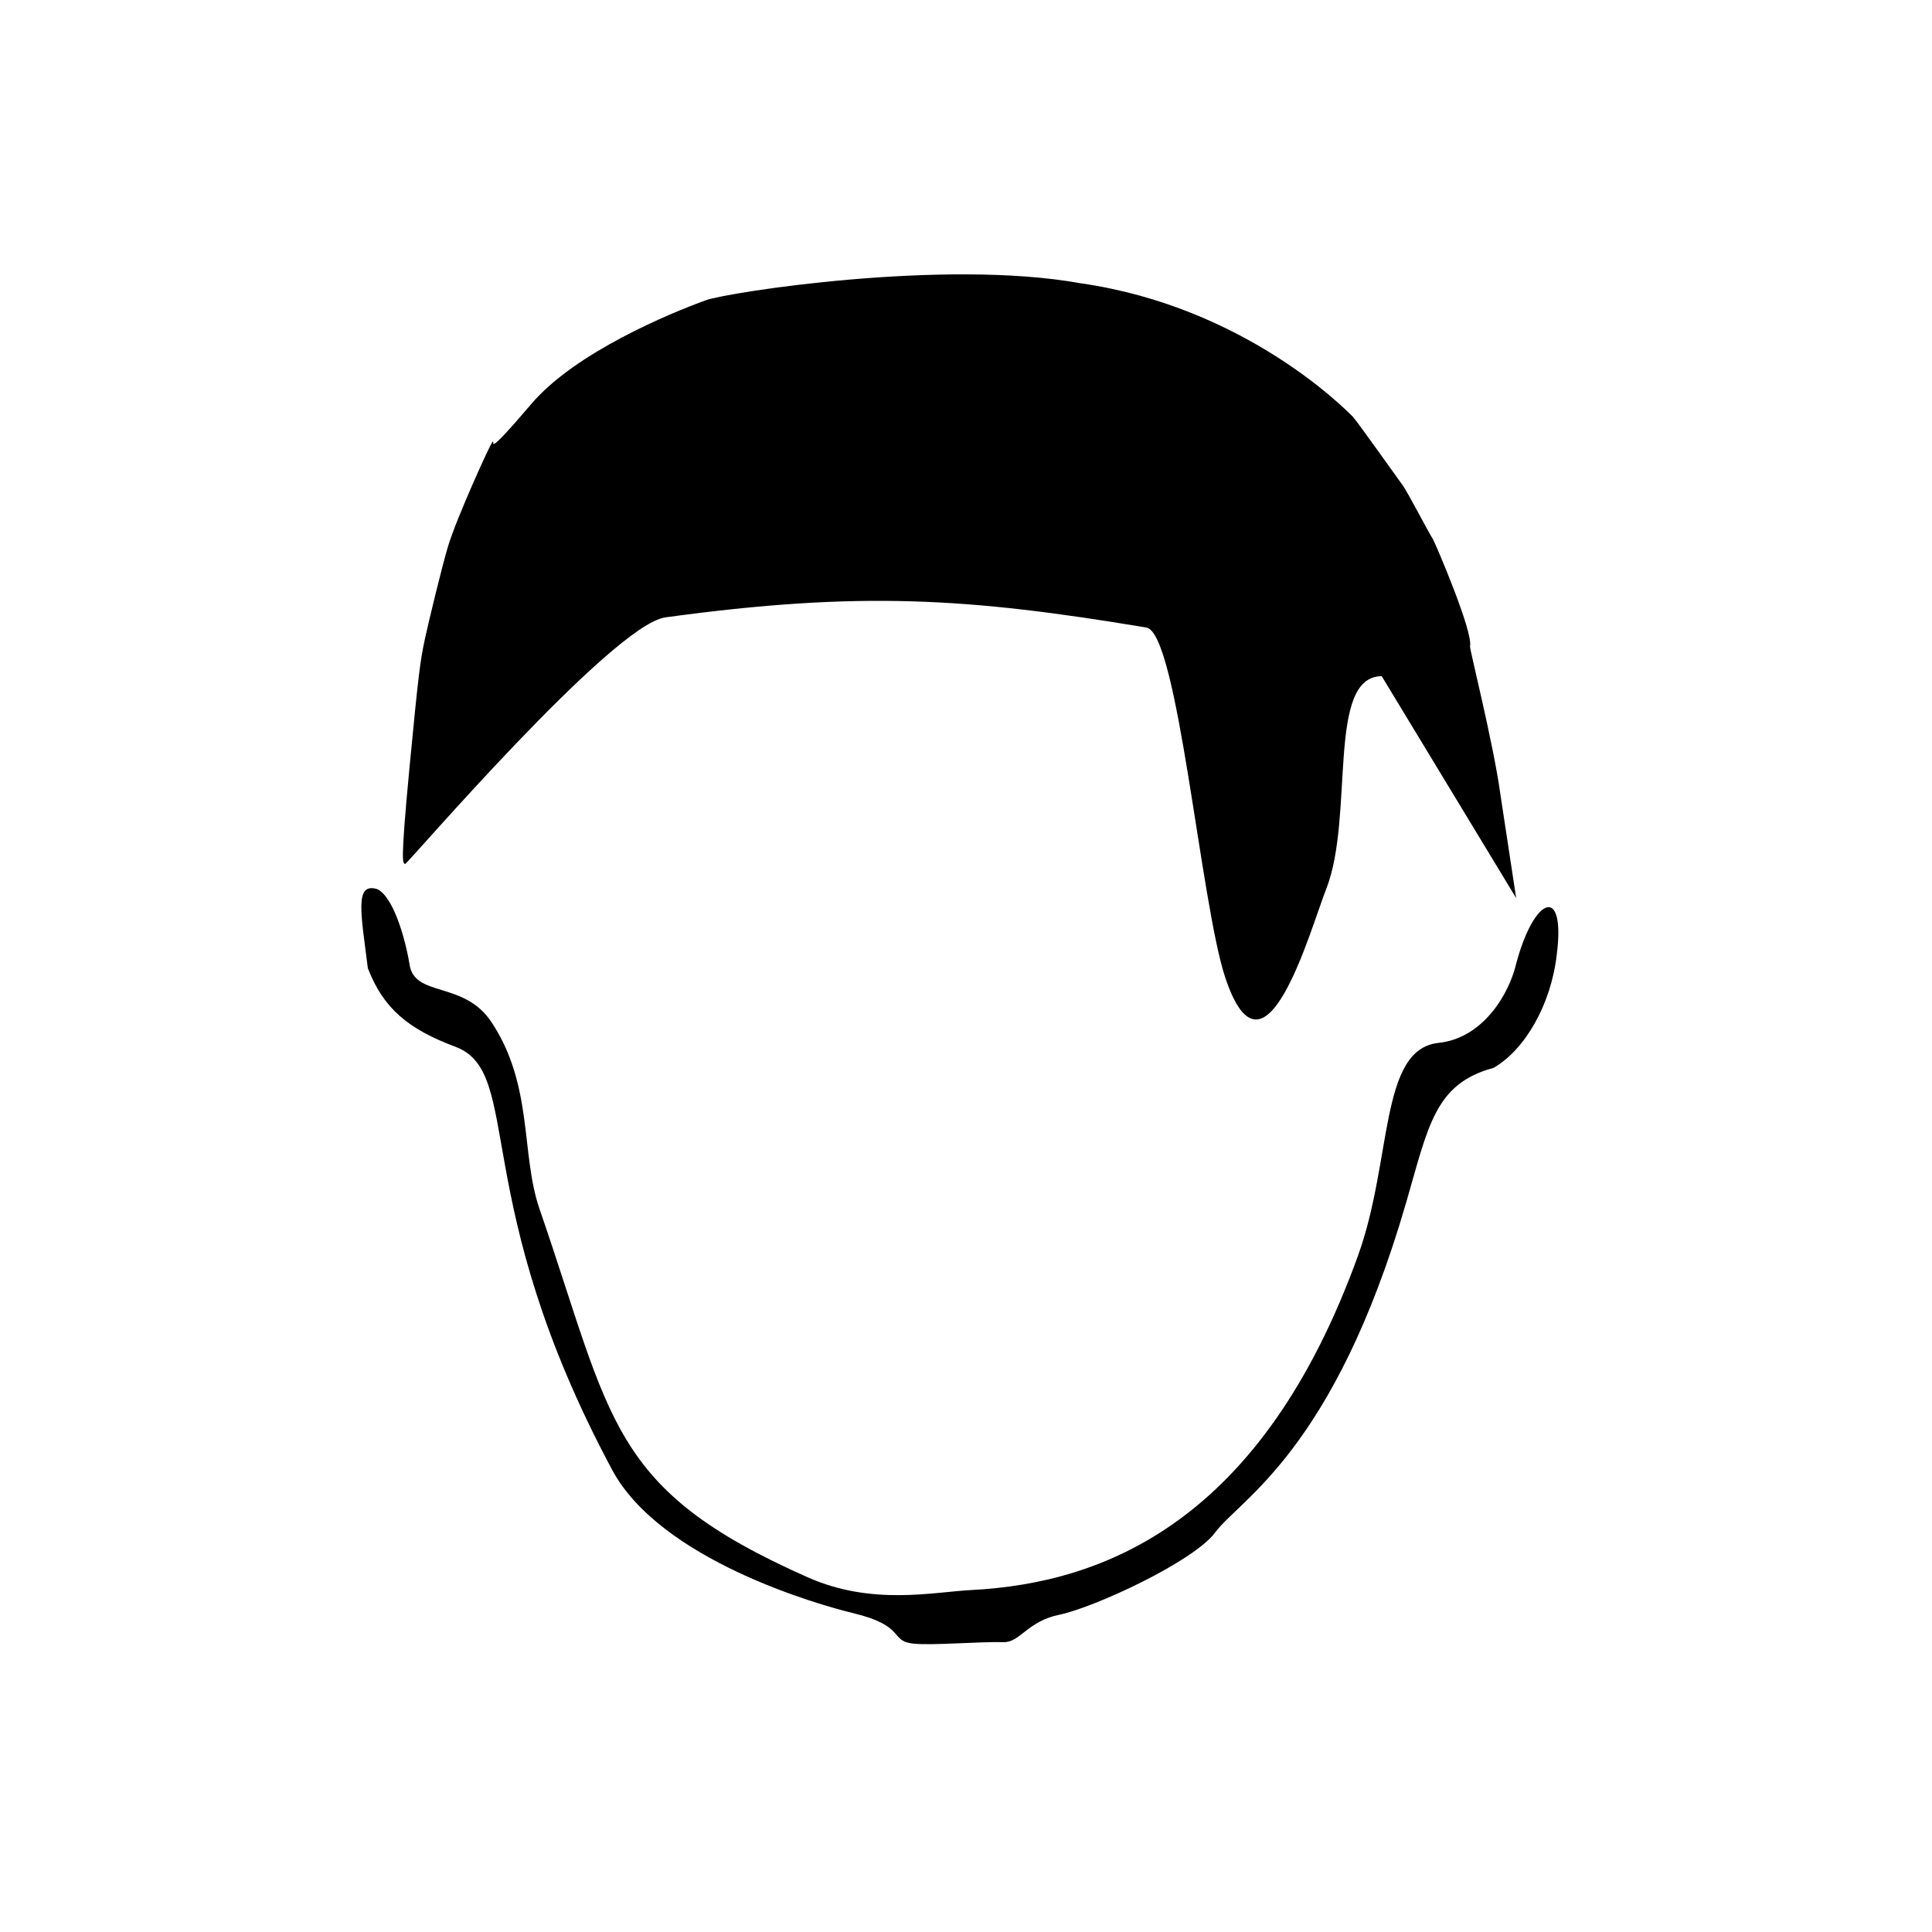
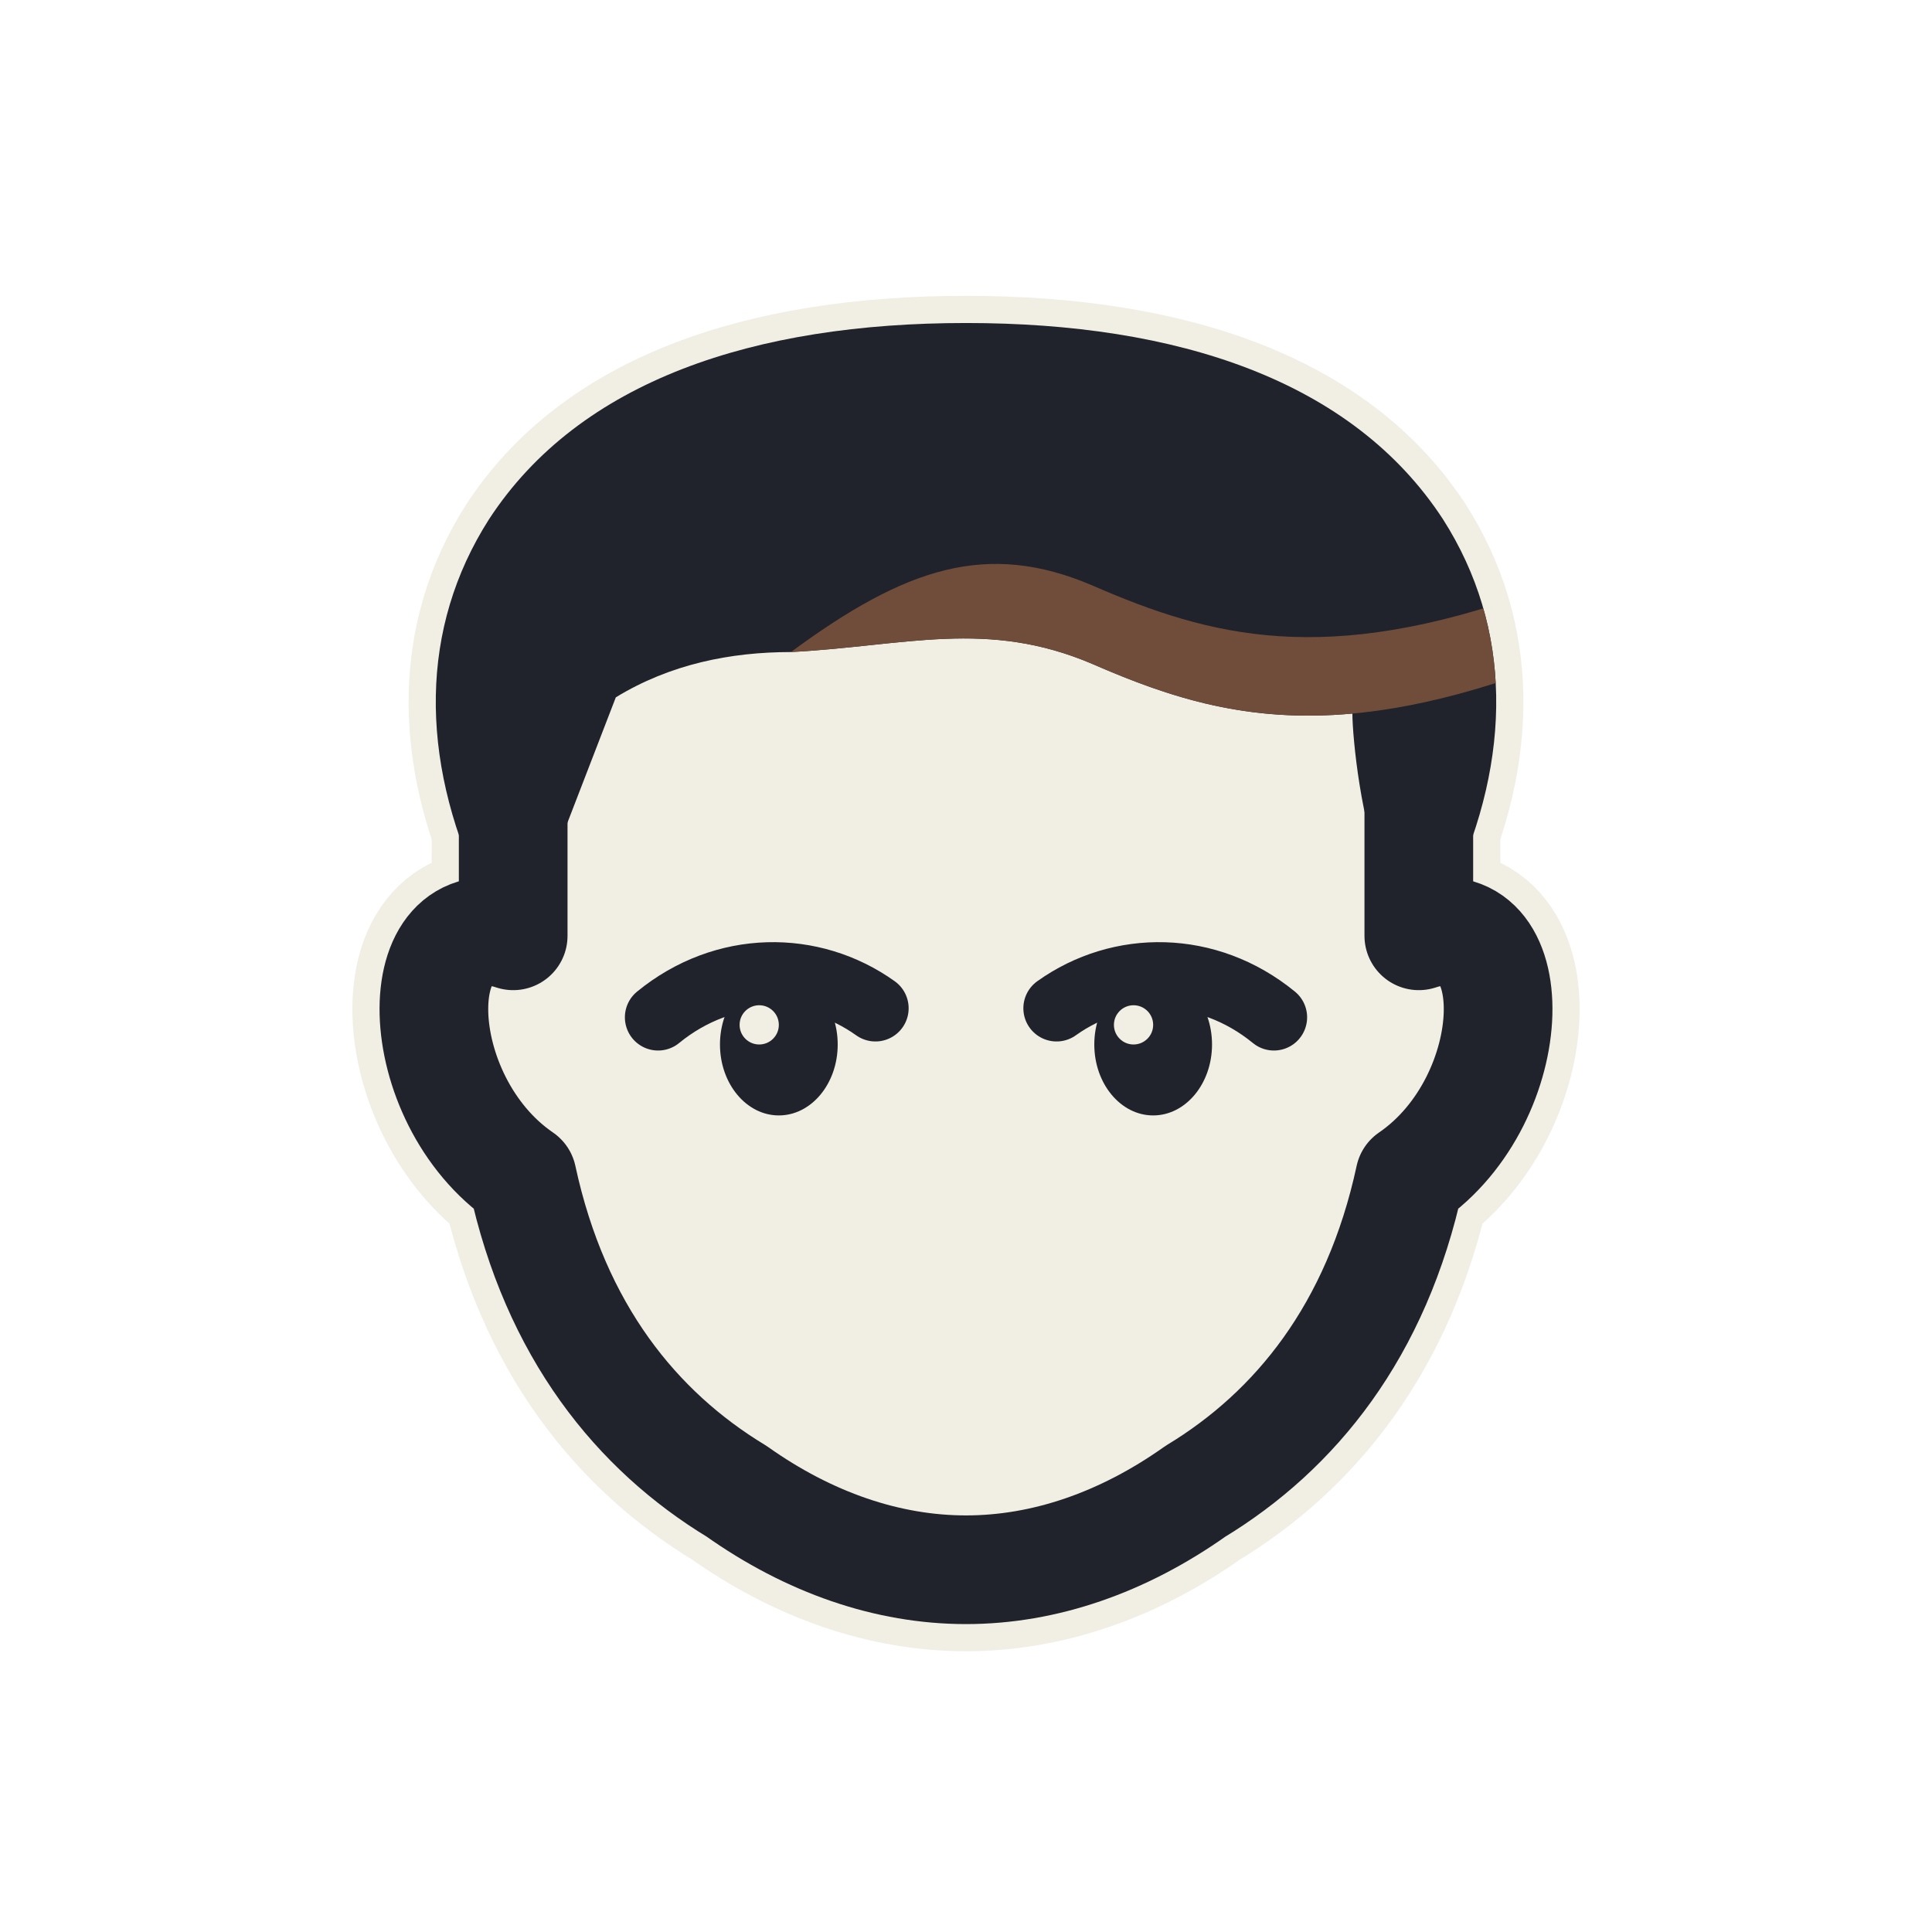
- <svg xmlns="http://www.w3.org/2000/svg" version="1.0" width="64pt" height="64pt" viewBox="0 0 64 64" preserveAspectRatio="xMidYMid meet">
-   <g transform="translate(8,8) scale(0.75)">
-     <g transform="translate(0,64) scale(0.1,-0.1)" fill="#000000" stroke="none">
-       <path d="M 187.245 473.989 C 273.145 485.722 320.886 482.628 399.679 469.489 C 413.608 467.166 423.582 347.681 434.531 314.829 C 451.859 262.837 471.762 335.325 479.117 354.051 C 491.666 386 479.056 448 503.622 448 L 563 350 L 556 396 C 553.04 417.856 542.374 460.161 542.616 461.144 C 544.172 467.473 527.051 507.254 526.282 508.443 C 524.156 511.734 514.834 529.834 512.671 532.603 C 511.963 533.51 492.712 560.681 490.893 562.548 C 488.427 565.079 443.699 611.131 370.48 621.571 C 310.395 632.45 214.752 617.547 205.126 614.066 C 189.497 608.416 147.409 591.027 128.086 568.333 C 106.452 542.926 112.354 552.534 110.936 551.591 C 109.95 550.935 94.912 517.572 91.268 505.517 C 88.462 496.234 82.652 471.95 81.059 464.683 C 78.958 455.099 78.108 448.548 74.253 408.197 C 69.871 362.328 71.421 366.101 72.212 364.981 C 72.667 364.335 163.699 470.773 187.245 473.989 Z" />
-       <path d="M 55.811 319 C 62.575 301.587 73.184 292.271 94.444 284.345 C 124.786 273.033 99.815 216.801 163.677 97.51 C 185.005 57.67 254.754 37.879 270.043 34.202 C 293.899 28.464 285.918 21.779 296.937 20.68 C 305.226 19.853 325.731 21.628 336.682 21.361 C 343.778 21.187 347.228 30.579 360.978 33.407 C 376.835 36.669 420.619 57.032 430.054 69.8 C 440.944 84.537 482.48 105.679 514.345 215.289 C 524.246 249.348 527 268 553 275 C 566.91 283 578.399 302.978 580.922 324.978 C 584.922 355.978 571 351 563 321 C 560 308 548.544 288.022 528.544 286.022 C 502.544 283.022 508.411 234.377 493.156 192.099 C 450.954 75.138 381.679 47.406 322.335 44.372 C 305.547 43.513 278.625 37.363 250.21 49.942 C 162.081 88.956 163.936 118.977 131.6 212.79 C 123.271 236.954 128.998 267.28 110.367 295.278 C 98.129 313.669 76.189 305.911 74.189 320.911 C 72.189 332.911 66.822 350.989 59.822 353.989 C 49.822 356.989 52.811 343 55.811 319 Z" />
-     </g>
+ <svg xmlns="http://www.w3.org/2000/svg" width="64" height="64" viewBox="0 0 64 64" fill="none">
+   <defs>
+     <clipPath id="hair-clip">
+       <path d="M15.9 29.4C13.9 25.1 13.9 20.8 16.2 17.2C19.2 12.6 25 10.7 32 10.7C39 10.7 44.8 12.6 47.8 17.2C50.1 20.8 50.1 25.1 48.1 29.4L15.9 29.4Z" />
+     </clipPath>
+   </defs>
+   <path d="M17 31C13.4 29.8 13.5 36.4 17.3 39C18.4 44.1 21.1 47.4 24.4 49.4C26.8 51.1 29.4 52 32 52C34.6 52 37.2 51.1 39.6 49.4C42.9 47.4 45.6 44.1 46.7 39C50.5 36.4 50.6 29.8 47 31L47 21C39 14 25 14 17 21Z" fill="#F1EEE4" stroke="#F1EEE4" stroke-width="5.4" stroke-linejoin="round" />
+   <path d="M15.9 29.4C13.9 25.1 13.9 20.8 16.2 17.2C19.2 12.6 25 10.7 32 10.7C39 10.7 44.8 12.6 47.8 17.2C50.1 20.8 50.1 25.1 48.1 29.4" stroke="#F1EEE4" stroke-width="1.8" stroke-linecap="round" />
+   <path id="face" d="M17 31C13.4 29.8 13.5 36.4 17.3 39C18.4 44.1 21.1 47.4 24.4 49.4C26.8 51.1 29.4 52 32 52C34.6 52 37.2 51.1 39.6 49.4C42.9 47.4 45.6 44.1 46.7 39C50.5 36.4 50.6 29.8 47 31L47 21C39 14 25 14 17 21Z" fill="#F1EEE4" stroke="#20232B" stroke-width="3.6" stroke-linecap="round" stroke-linejoin="round" />
+   <g clip-path="url(#hair-clip)">
+     <path id="hair" d="M15.9 29.4C13.9 25.1 13.9 20.8 16.2 17.2C19.2 12.6 25 10.7 32 10.7C39 10.7 44.8 12.6 47.8 17.2C50.1 20.8 50.1 25.1 48.1 29.4L45.8 28.8C45.1 27.4 44.8 24.438 44.8 23.638C41.348 23.953 38.796 23.132 36.2 22C32.7 20.5 30 21.4 26.2 21.6C24.2 21.6 22.2 22 20.4 23.1L18.2 28.8L15.9 29.4Z" fill="#20232B" />
+     <path id="fringe" d="M26.2 21.6C30 18.8 32.7 17.9 36.2 19.4C40.1 21.1 43.9 22.1 50.8 19.6L50.8 22.2C43.9 24.7 40.1 23.7 36.2 22C32.7 20.5 30 21.4 26.2 21.6Z" fill="#704D3B" />
+   </g>
+   <g id="eyes" fill="#20232B">
+     <ellipse cx="25.8" cy="34.6" rx="1.95" ry="2.35" />
+     <ellipse cx="38.2" cy="34.6" rx="1.95" ry="2.35" />
+     <path d="M21.8 33.7C24 31.9 26.9 31.9 29 33.4M35 33.4C37.1 31.9 40 31.9 42.2 33.7" fill="none" stroke="#20232B" stroke-width="2.2" stroke-linecap="round" />
+     <circle cx="25.15" cy="33.95" r="0.65" fill="#F1EEE4" />
+     <circle cx="37.55" cy="33.95" r="0.65" fill="#F1EEE4" />
  </g>
</svg>
